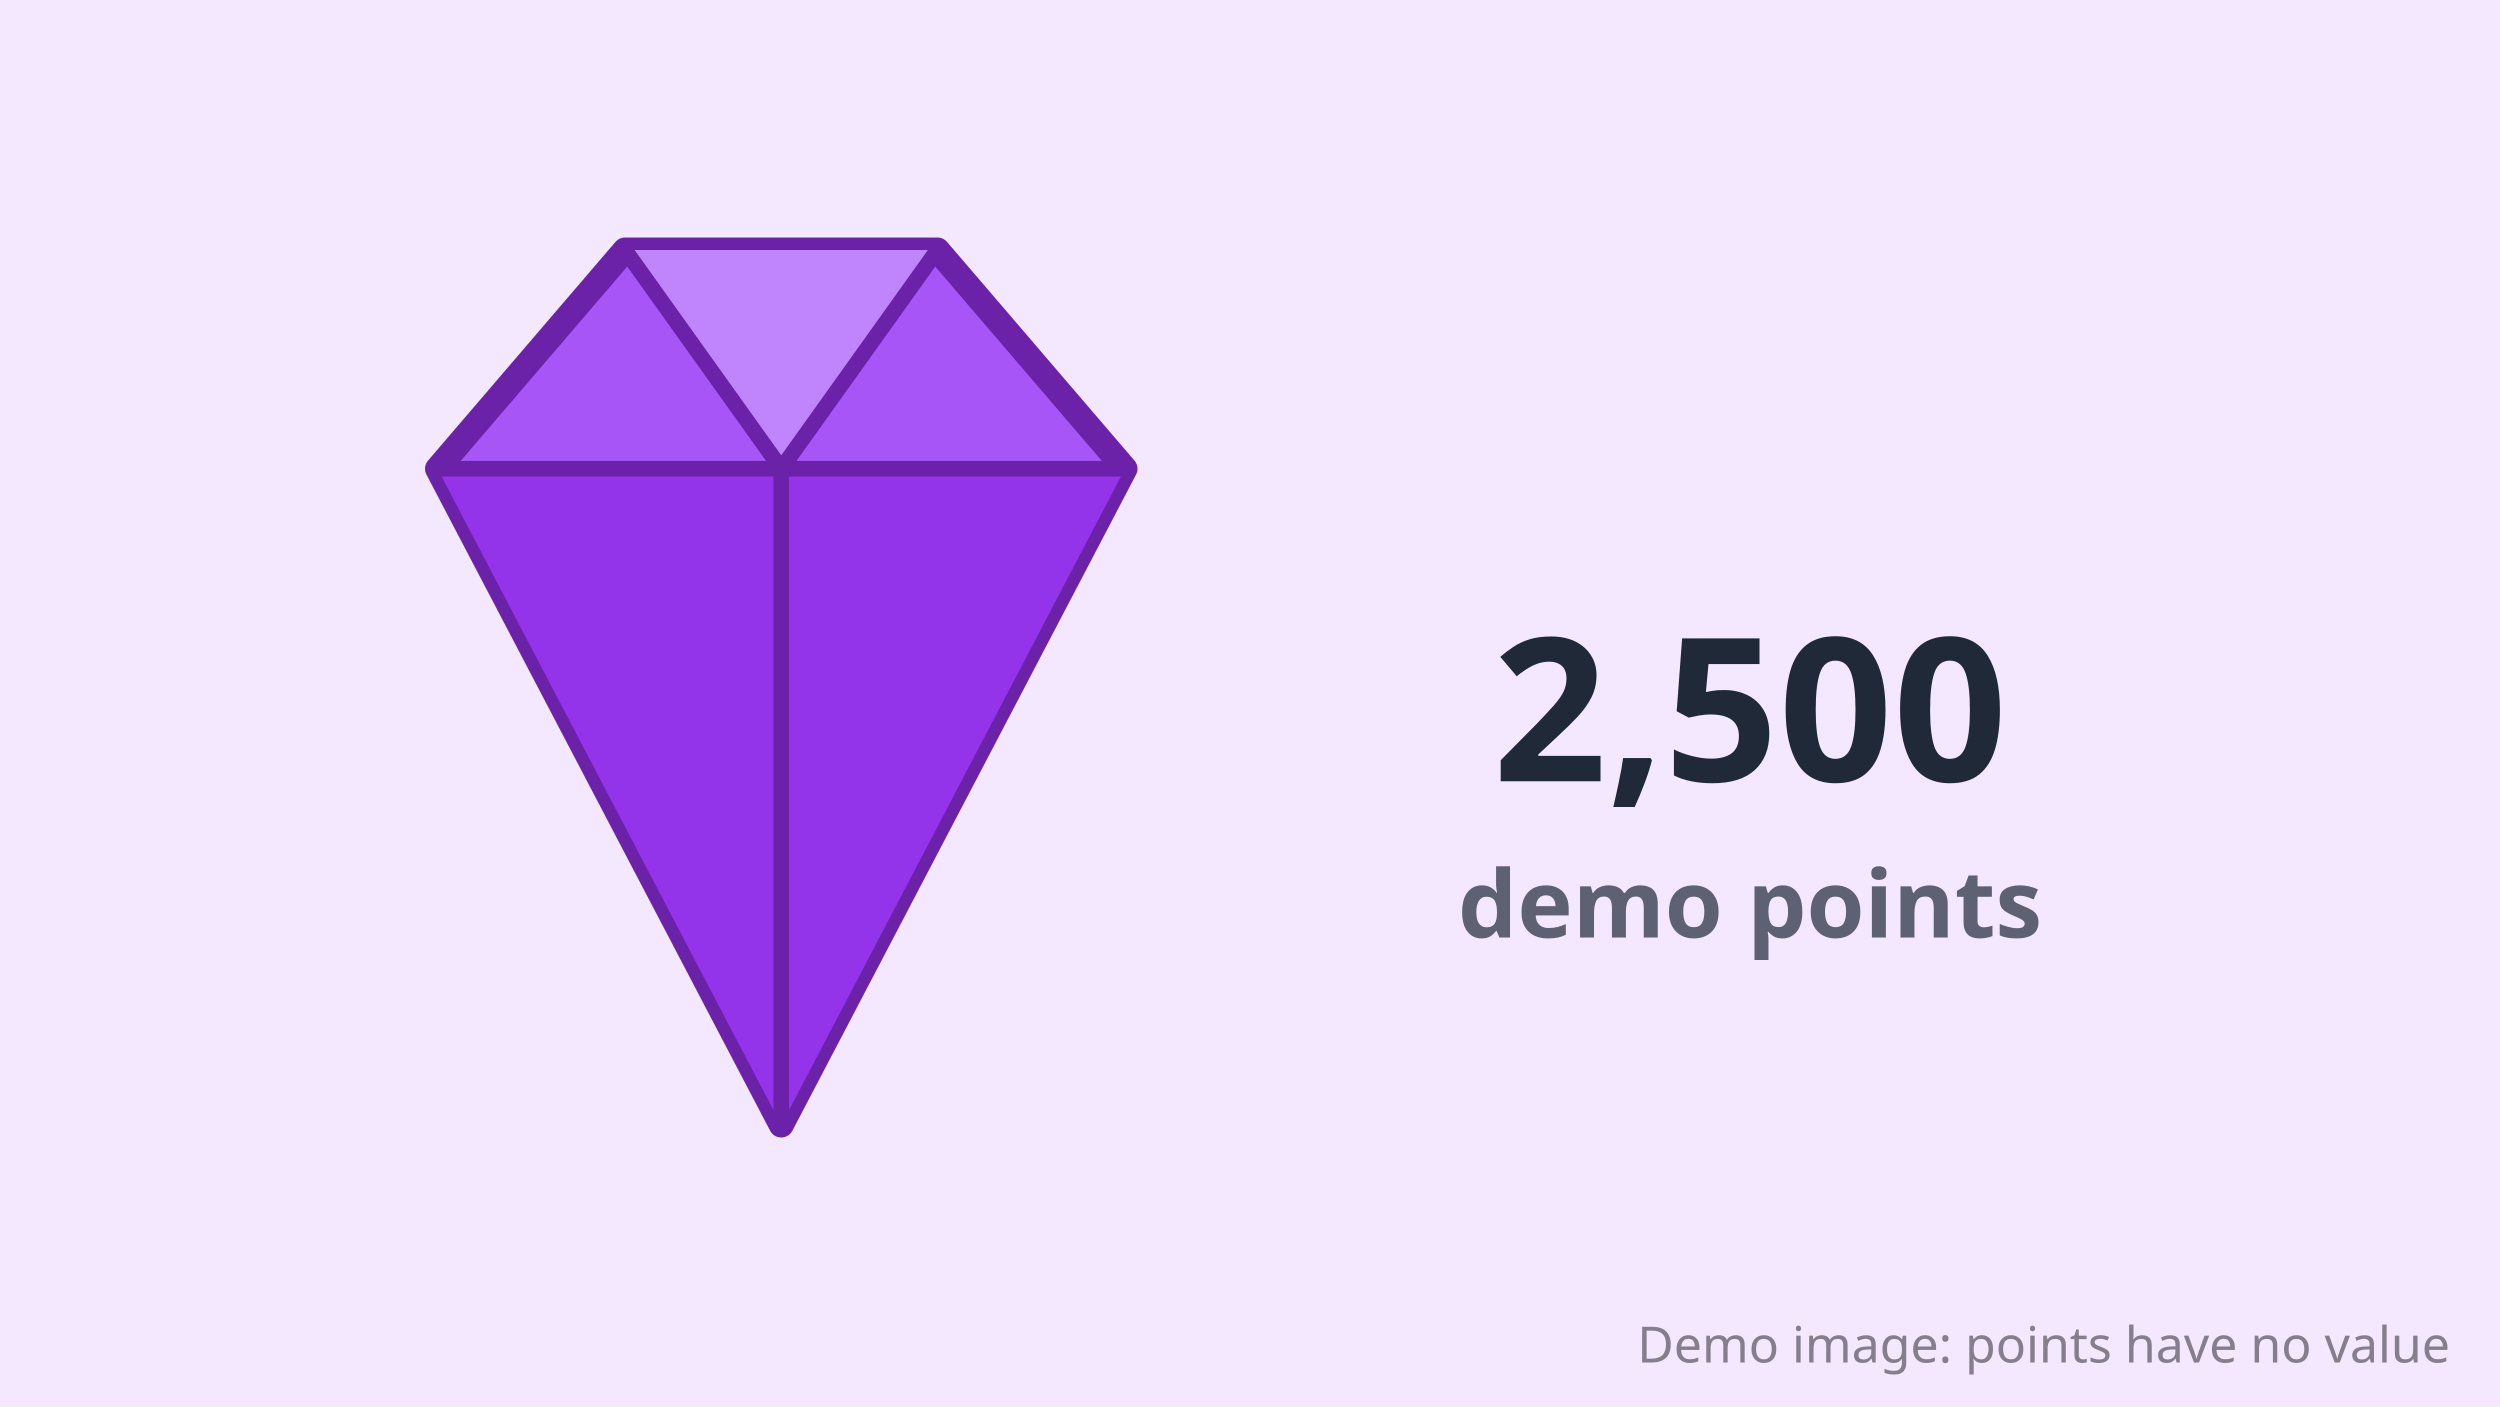
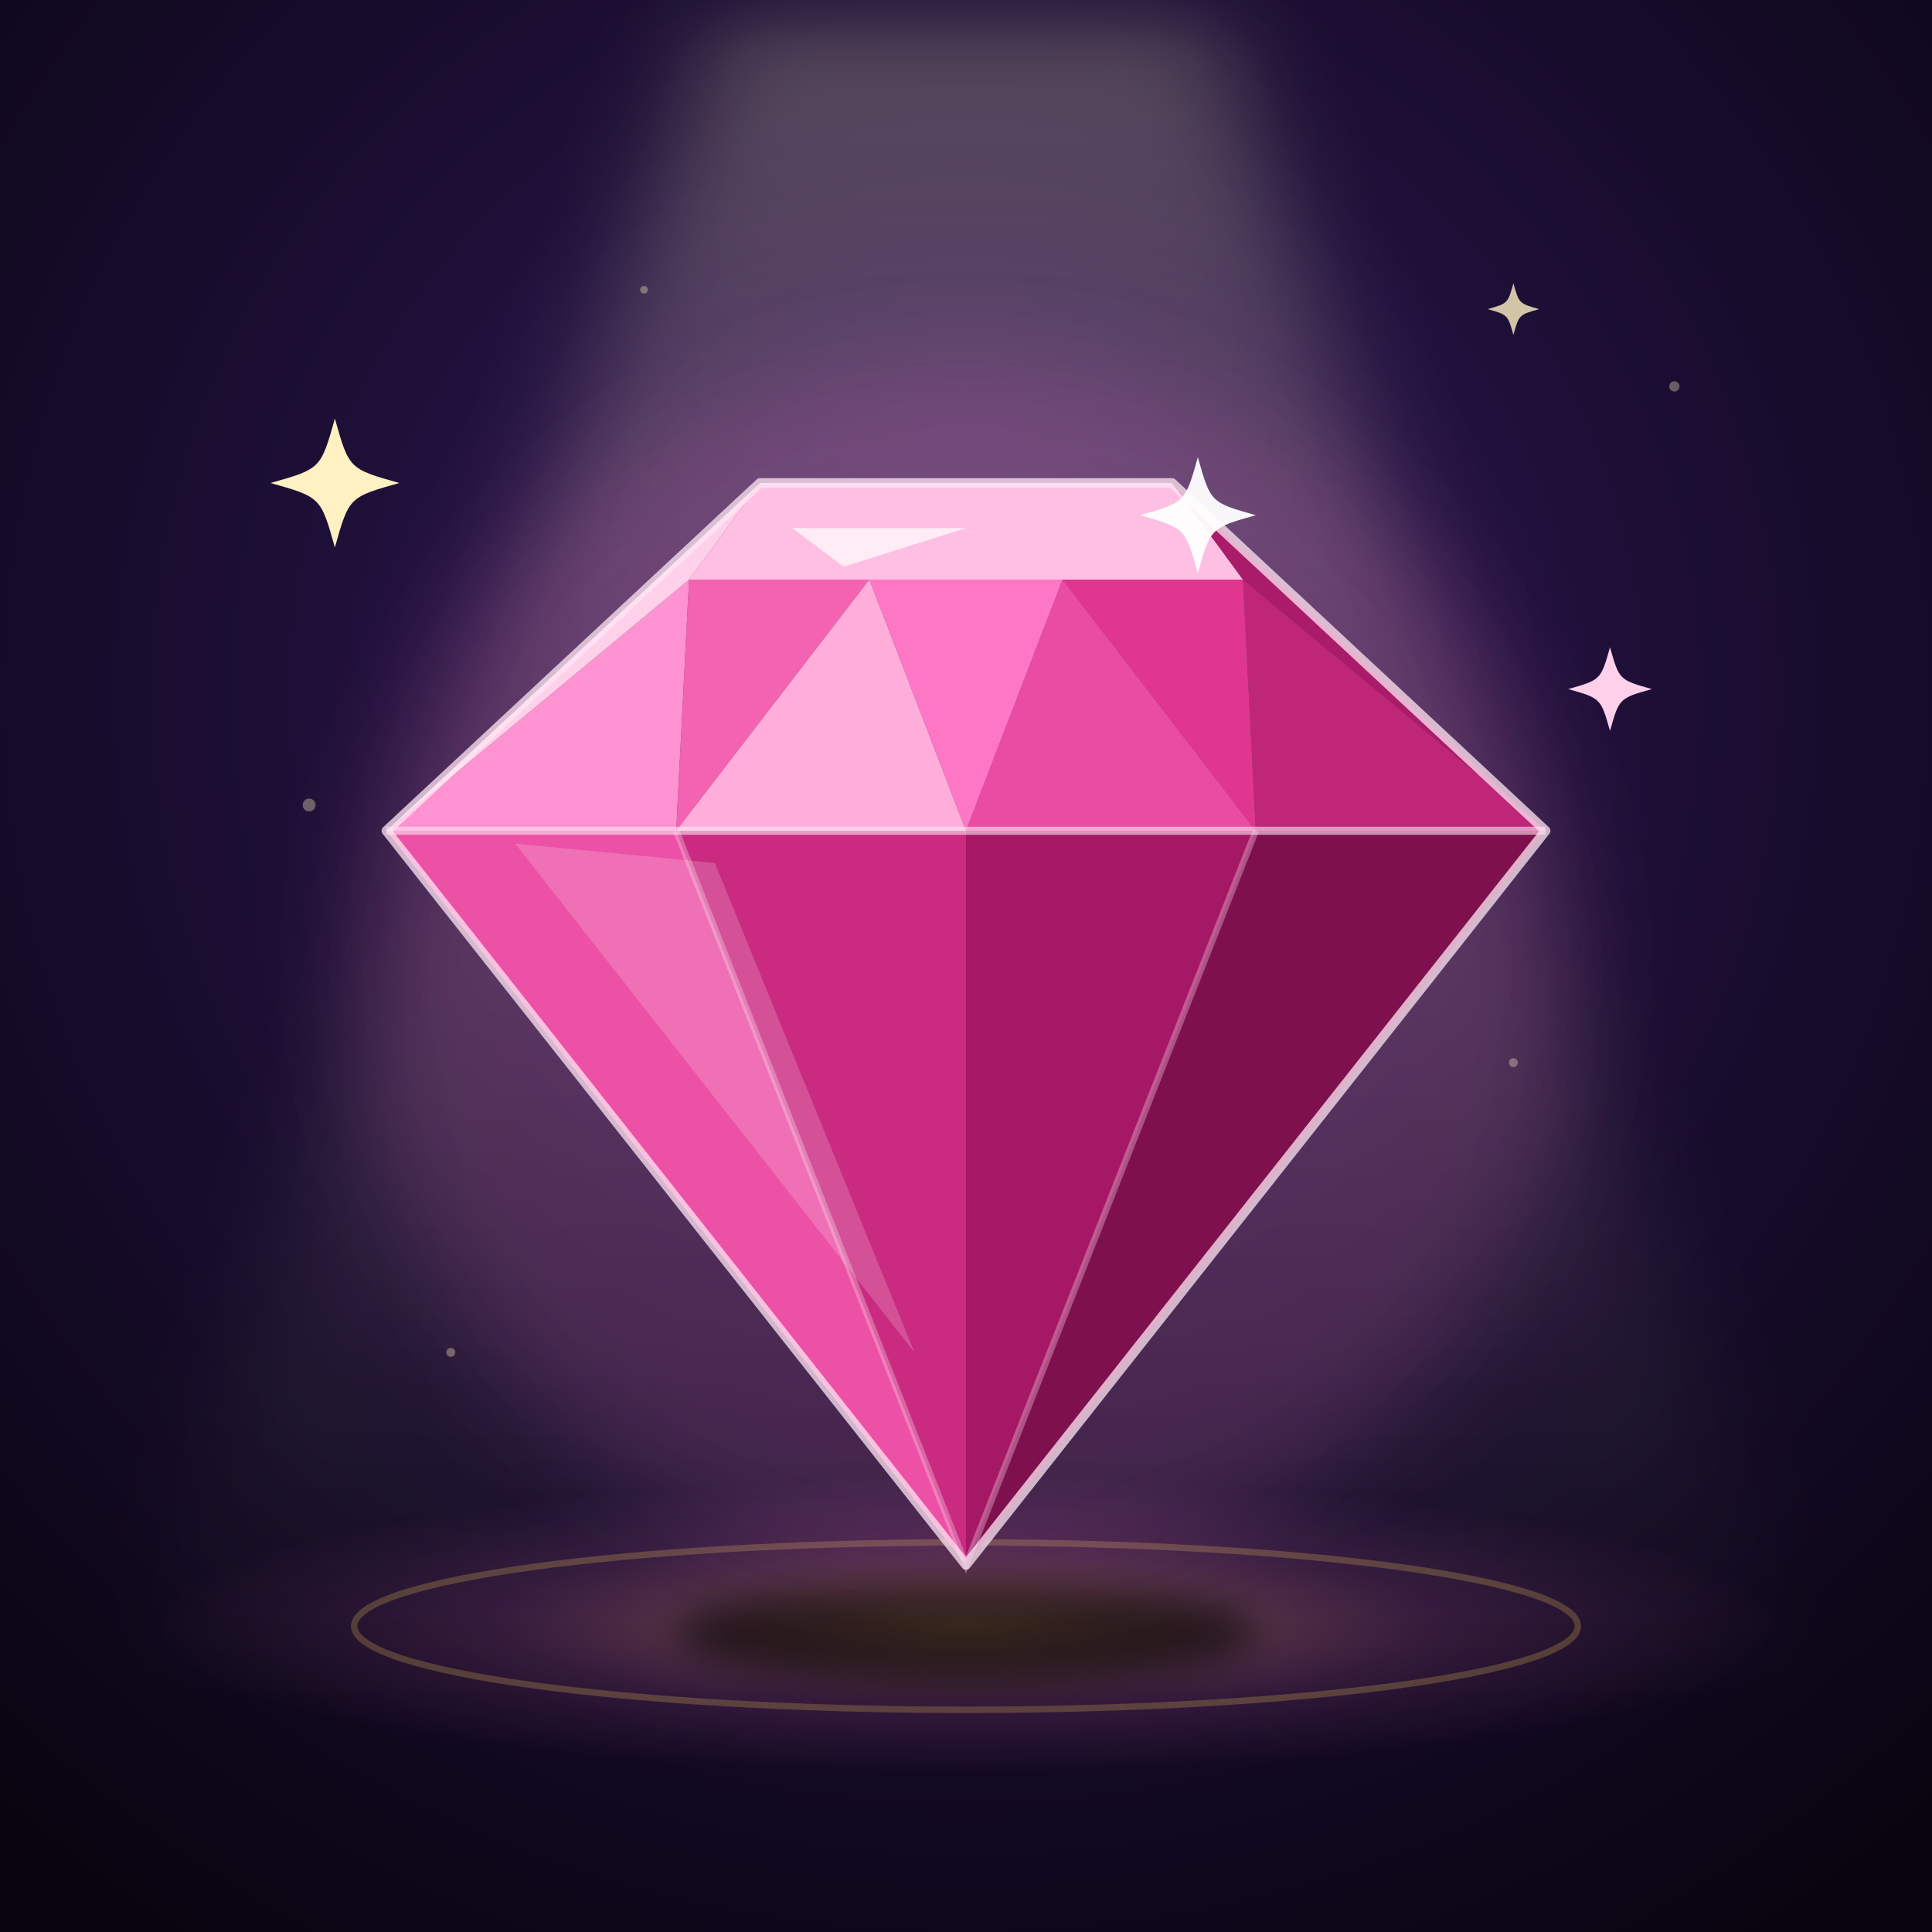
- <svg xmlns="http://www.w3.org/2000/svg" viewBox="0 0 800 450" role="img" aria-label="A gem: 2,500 demo points (demo image)">
-   <rect width="800" height="450" fill="#f3e8ff" />
-   <polygon points="140,150 200,80 300,80 360,150 250,360" fill="#a855f7" stroke="#6b21a8" stroke-width="8" stroke-linejoin="round" />
-   <polygon points="140,150 360,150 250,360" fill="#9333ea" />
-   <polygon points="200,80 250,150 300,80" fill="#c084fc" />
-   <path d="M140 150 h220 M200 80 L250 150 L300 80 M250 150 V360" stroke="#6b21a8" stroke-width="5" fill="none" />
-   <text x="560" y="250" fill="#1f2937" font-family="system-ui, sans-serif" font-size="64" font-weight="800" text-anchor="middle">2,500</text>
-   <text x="560" y="300" fill="#1f2937" fill-opacity="0.7" font-family="system-ui, sans-serif" font-size="30" font-weight="600" text-anchor="middle">demo points</text>
-   <text x="784" y="436" fill="#000" fill-opacity="0.45" font-family="system-ui, sans-serif" font-size="16" text-anchor="end">Demo image: points have no value</text>
+ <svg xmlns="http://www.w3.org/2000/svg" viewBox="0 0 600 600" width="600" height="600">
+   <defs>
+     <radialGradient id="bg" cx="50%" cy="36%" r="78%">
+       <stop offset="0" stop-color="#3f1d6b" />
+       <stop offset="0.42" stop-color="#1e0f38" />
+       <stop offset="1" stop-color="#07040e" />
+     </radialGradient>
+     <linearGradient id="beam" x1="0" y1="0" x2="0" y2="1">
+       <stop offset="0" stop-color="#fff1c8" stop-opacity="0.26" />
+       <stop offset="1" stop-color="#fff1c8" stop-opacity="0" />
+     </linearGradient>
+     <radialGradient id="floor" cx="50%" cy="50%" r="50%">
+       <stop offset="0" stop-color="#ffc94a" stop-opacity="0.42" />
+       <stop offset="0.6" stop-color="#ff7ac6" stop-opacity="0.12" />
+       <stop offset="1" stop-color="#ff7ac6" stop-opacity="0" />
+     </radialGradient>
+     <linearGradient id="gV" x1="0" y1="0" x2="0" y2="1">
+       <stop offset="0" stop-color="#fff4c2" />
+       <stop offset="0.35" stop-color="#ffd65c" />
+       <stop offset="0.72" stop-color="#f2a91f" />
+       <stop offset="1" stop-color="#b86d0a" />
+     </linearGradient>
+     <linearGradient id="gH" x1="0" y1="0" x2="1" y2="0">
+       <stop offset="0" stop-color="#b86d0a" />
+       <stop offset="0.22" stop-color="#ffd65c" />
+       <stop offset="0.4" stop-color="#fff4c2" />
+       <stop offset="0.62" stop-color="#f2a91f" />
+       <stop offset="1" stop-color="#6e3d05" />
+     </linearGradient>
+     <linearGradient id="gD" x1="0" y1="0" x2="1" y2="1">
+       <stop offset="0" stop-color="#fff4c2" />
+       <stop offset="0.45" stop-color="#ffd65c" />
+       <stop offset="1" stop-color="#b86d0a" />
+     </linearGradient>
+     <linearGradient id="pV" x1="0" y1="0" x2="0" y2="1">
+       <stop offset="0" stop-color="#ffd0ea" />
+       <stop offset="0.4" stop-color="#ff7ac6" />
+       <stop offset="1" stop-color="#9c1460" />
+     </linearGradient>
+     <linearGradient id="pD" x1="0" y1="0" x2="1" y2="1">
+       <stop offset="0" stop-color="#ff7ac6" />
+       <stop offset="0.55" stop-color="#e0368f" />
+       <stop offset="1" stop-color="#5a0b37" />
+     </linearGradient>
+     <linearGradient id="dark" x1="0" y1="0" x2="0" y2="1">
+       <stop offset="0" stop-color="#4a3a63" />
+       <stop offset="0.5" stop-color="#241a35" />
+       <stop offset="1" stop-color="#110b1b" />
+     </linearGradient>
+     <linearGradient id="shine" x1="0" y1="0" x2="0" y2="1">
+       <stop offset="0" stop-color="#ffffff" stop-opacity="0.6" />
+       <stop offset="1" stop-color="#ffffff" stop-opacity="0" />
+     </linearGradient>
+     <filter id="blur" x="-30%" y="-30%" width="160%" height="160%">
+       <feGaussianBlur stdDeviation="16" />
+     </filter>
+     <filter id="blur6" x="-30%" y="-30%" width="160%" height="160%">
+       <feGaussianBlur stdDeviation="6" />
+     </filter>
+   </defs>
+   <rect width="600" height="600" fill="url(#bg)" />
+   <path d="M232 -20H368L560 525H40Z" fill="url(#beam)" filter="url(#blur)" />
+   <ellipse cx="300" cy="505" rx="250" ry="46" fill="url(#floor)" />
+   <ellipse cx="300" cy="505" rx="190" ry="26" fill="none" stroke="#ffd65c" stroke-opacity="0.22" stroke-width="2" />
+   <ellipse cx="300" cy="507" rx="90" ry="16" fill="#000" fill-opacity="0.6" filter="url(#blur6)" />
+   <g fill="#fff1c1" fill-opacity="0.35">
+     <circle cx="96" cy="250" r="2" />
+     <circle cx="520" cy="120" r="1.6" />
+     <circle cx="470" cy="330" r="1.4" />
+     <circle cx="140" cy="420" r="1.4" />
+     <circle cx="200" cy="90" r="1.2" />
+   </g>
+   <circle cx="300" cy="300" r="190" fill="#ff7ac6" fill-opacity="0.16" filter="url(#blur)" />
+   <path d="M150 254L120 258L300 486" fill="none" stroke="#ffd65c" stroke-width="0" />
+   <path d="M236 150L364 150L386 180L214 180Z" fill="#ffbfe3" />
+   <path d="M214 180L120 258L210 258Z" fill="#ff92d0" />
+   <path d="M214 180L210 258L270 180Z" fill="#f462b2" />
+   <path d="M270 180L210 258L300 258Z" fill="#ffaedc" />
+   <path d="M270 180L300 258L330 180Z" fill="#fe77c4" />
+   <path d="M330 180L300 258L390 258Z" fill="#ea4ca1" />
+   <path d="M330 180L390 258L386 180Z" fill="#e0368f" />
+   <path d="M386 180L390 258L480 258Z" fill="#bf2678" />
+   <path d="M236 150L214 180L120 258Z" fill="#ffd0ea" />
+   <path d="M364 150L386 180L480 258Z" fill="#aa1b69" />
+   <path d="M120 258L210 258L300 486Z" fill="#ec51a5" />
+   <path d="M210 258L300 258L300 486Z" fill="#ca2b80" />
+   <path d="M300 258L390 258L300 486Z" fill="#a41866" />
+   <path d="M390 258L480 258L300 486Z" fill="#7f104e" />
+   <path d="M210 258L300 486L390 258" fill="none" stroke="#ffd0ea" stroke-opacity="0.35" stroke-width="2" />
+   <path d="M236 150H364L480 258L300 486L120 258Z" fill="none" stroke="#ffe6f4" stroke-opacity="0.75" stroke-width="3" stroke-linejoin="round" />
+   <path d="M120 258H480" stroke="#ffe6f4" stroke-opacity="0.6" stroke-width="2.5" />
+   <path d="M246 164H300L262 176Z" fill="#ffffff" fill-opacity="0.7" />
+   <path d="M160 262L222 268L284 420Z" fill="#ffffff" fill-opacity="0.18" />
+   <path d="M372 142C375.96 156.04 375.96 156.04 390 160C375.96 163.96 375.96 163.96 372 178C368.04 163.96 368.04 163.96 354 160C368.04 156.04 368.04 156.04 372 142Z" fill="#ffffff" fill-opacity="0.95" />
+   <path d="M104 130C108.4 145.6 108.4 145.6 124 150C108.4 154.4 108.4 154.4 104 170C99.6 154.4 99.6 154.4 84 150C99.6 145.6 99.6 145.6 104 130Z" fill="#fff1c1" fill-opacity="1" />
+   <path d="M500 201C502.86 211.14 502.86 211.14 513 214C502.86 216.86 502.86 216.86 500 227C497.14 216.86 497.14 216.86 487 214C497.14 211.14 497.14 211.14 500 201Z" fill="#ffd0ea" fill-opacity="1" />
+   <path d="M470 88C471.76 94.24 471.76 94.24 478 96C471.76 97.76 471.76 97.76 470 104C468.24 97.76 468.24 97.76 462 96C468.24 94.24 468.24 94.24 470 88Z" fill="#fff1c1" fill-opacity="0.8" />
</svg>
